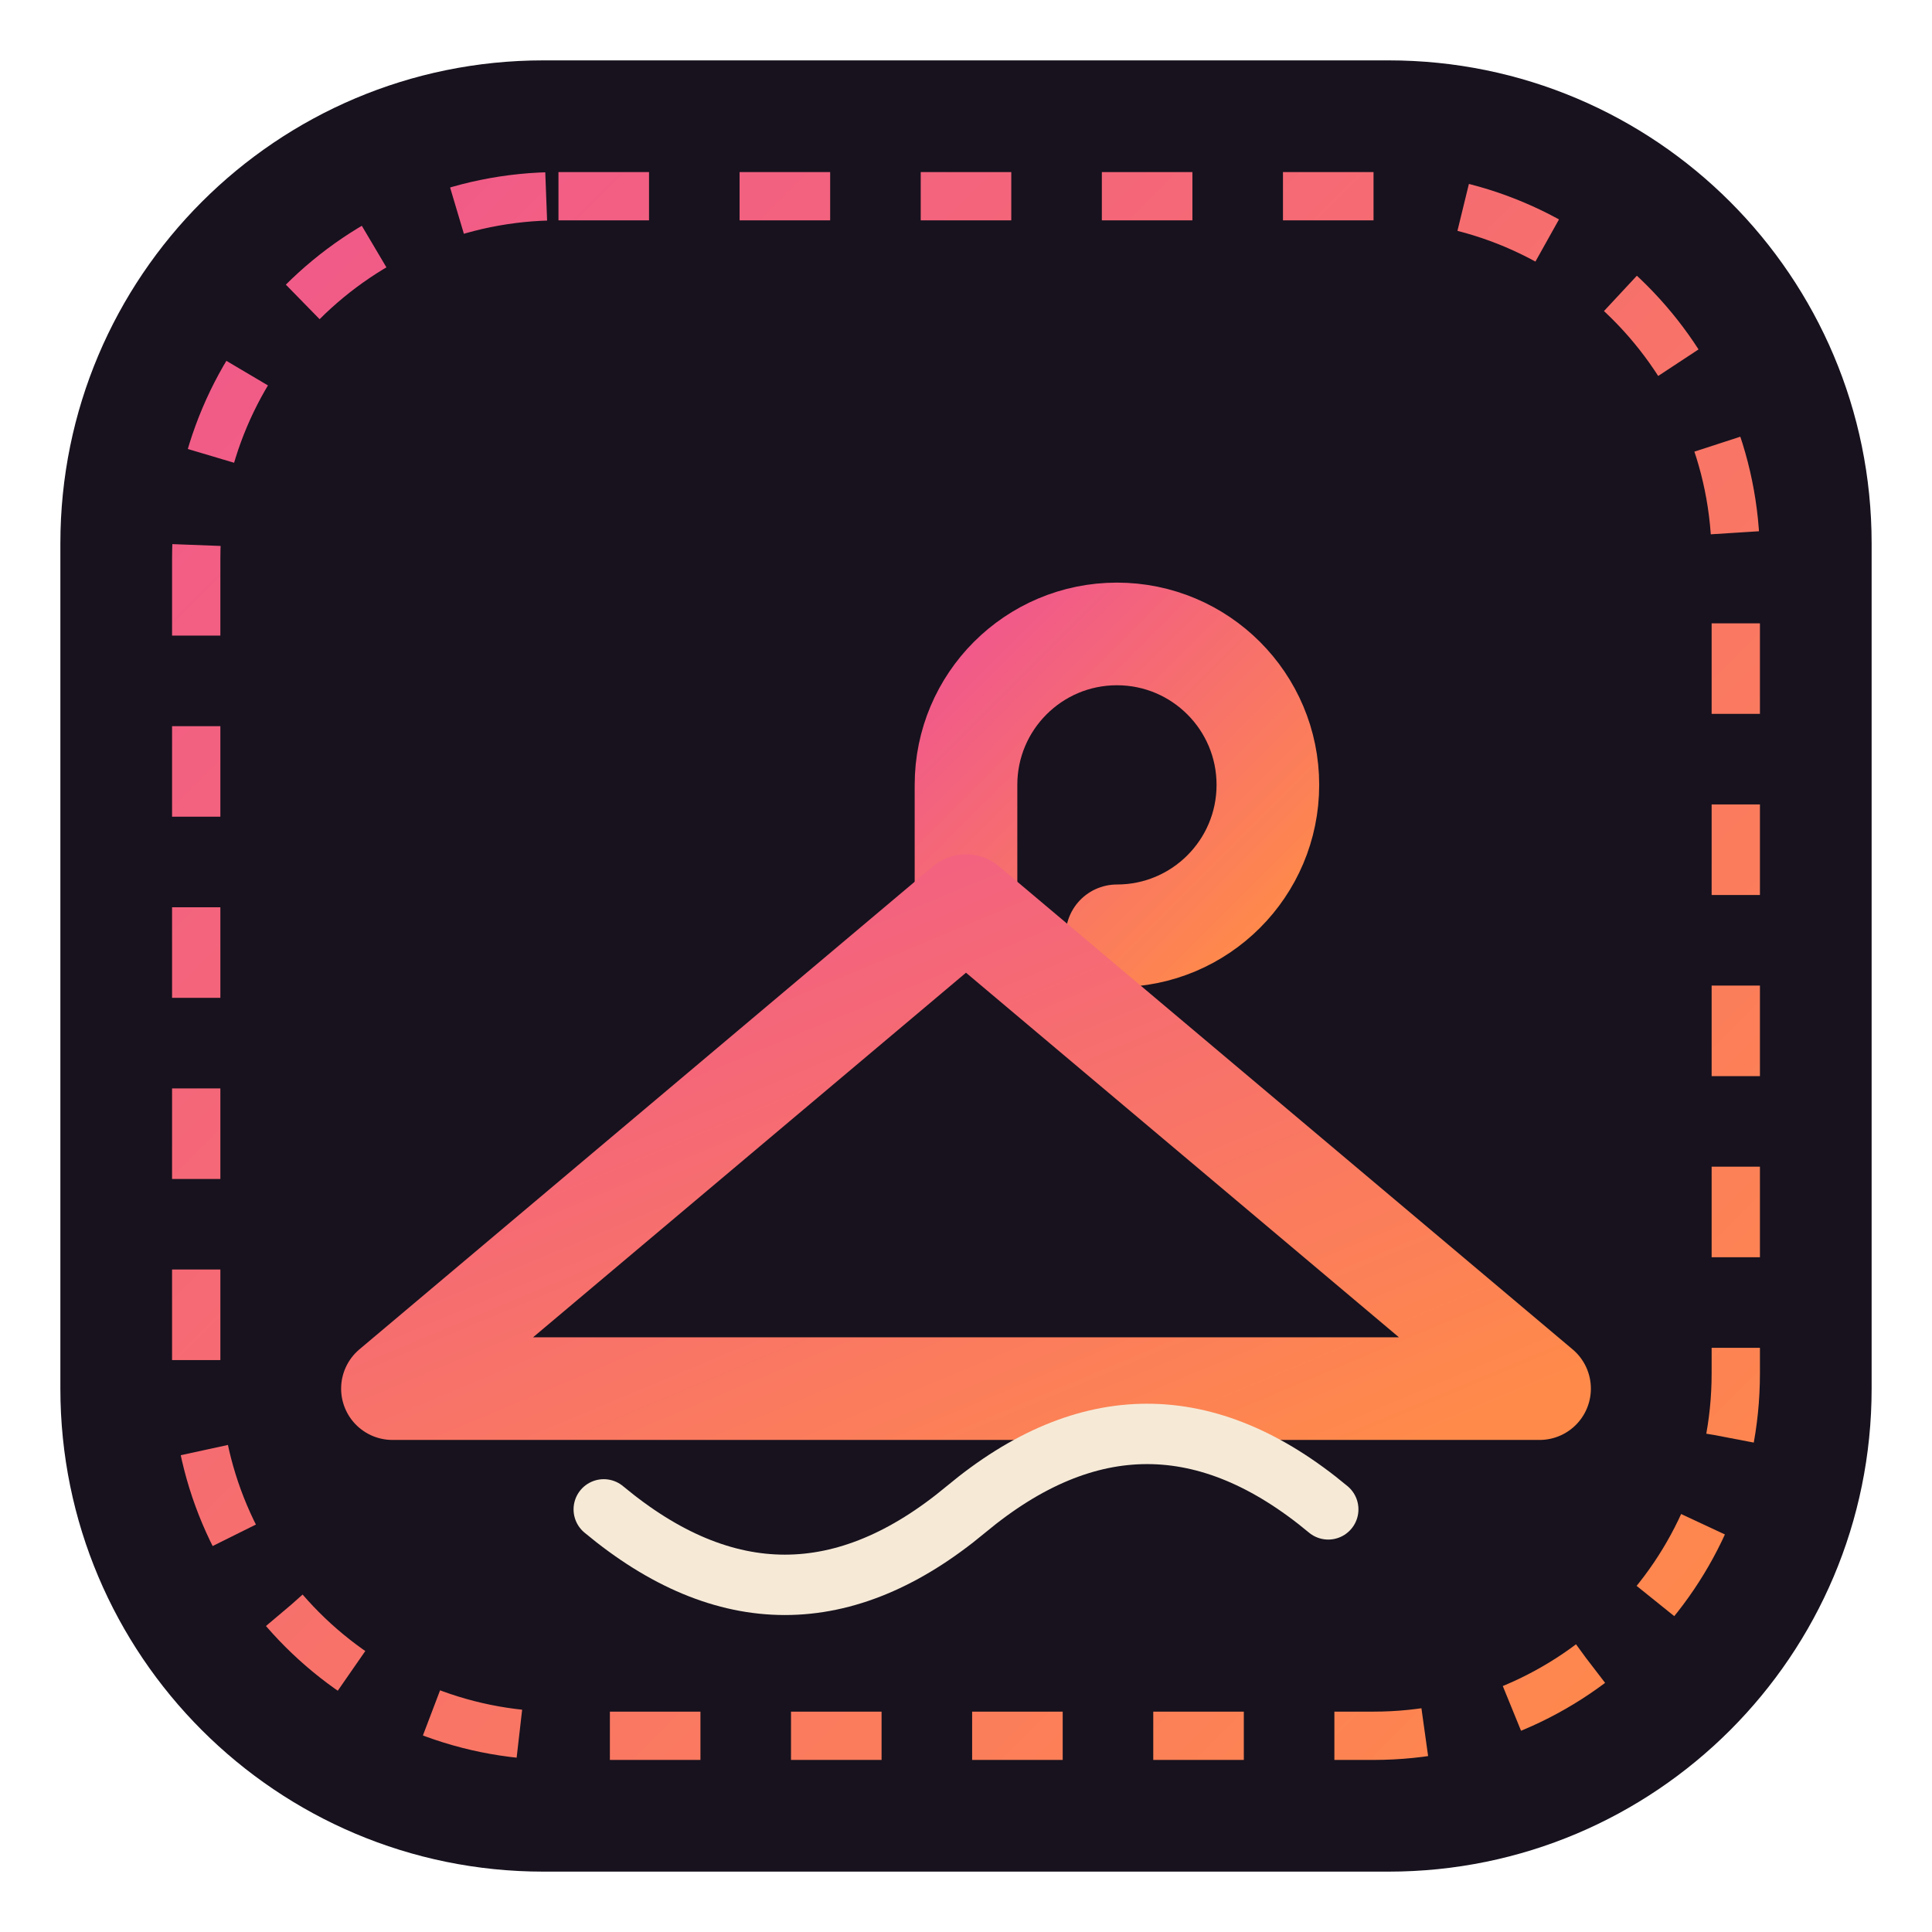
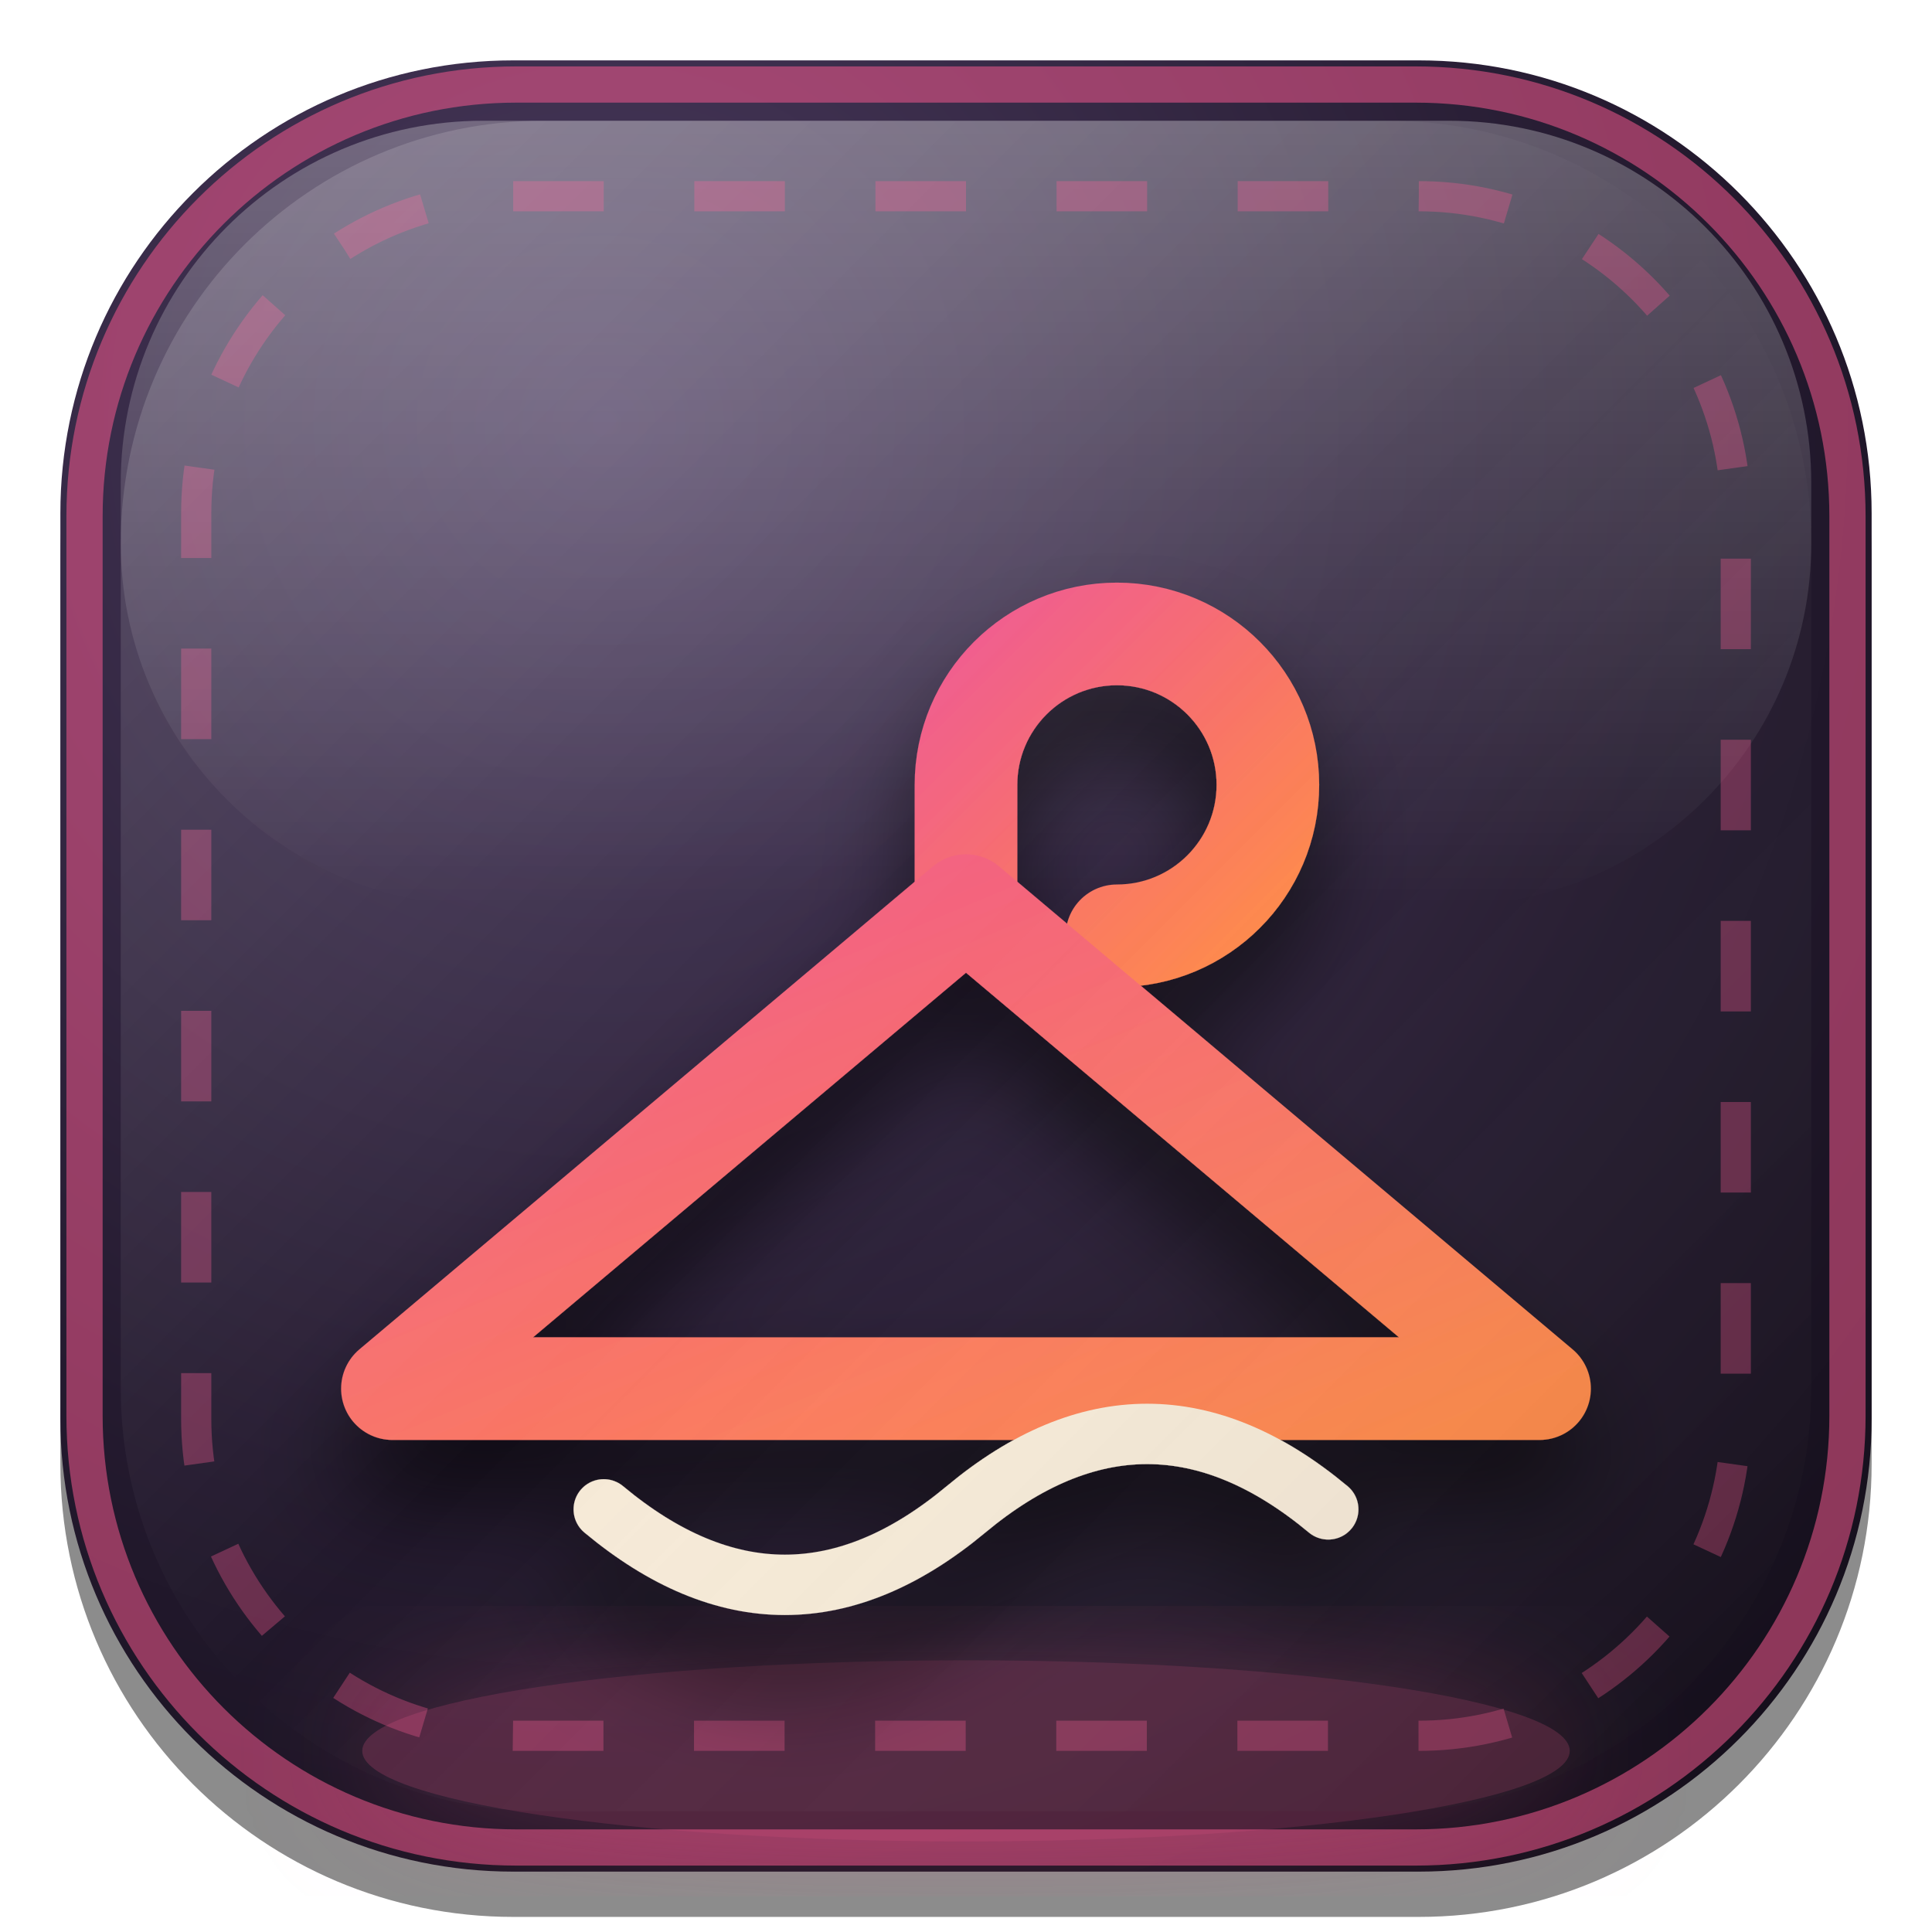
<svg xmlns="http://www.w3.org/2000/svg" viewBox="0 0 64 64" width="64" height="64" role="img">
  <defs>
+     <radialGradient id="bg" cx=".3" cy=".2" r="1.1">
+       <stop offset="0" stop-color="#4a3a5e" />
+       <stop offset=".55" stop-color="#241a2f" />
+       <stop offset="1" stop-color="#0f0b14" />
+     </radialGradient>
+     <linearGradient id="gl" x1="0" y1="0" x2="0" y2="1">
+       <stop offset="0" stop-color="#fff" stop-opacity=".55" />
+       <stop offset="1" stop-color="#fff" stop-opacity="0" />
+     </linearGradient>
+     <linearGradient id="gs" x1="0" y1="0" x2="1" y2="1">
+       <stop offset="0" stop-color="#fff" stop-opacity=".5" />
+       <stop offset=".5" stop-color="#fff" stop-opacity="0" />
+       <stop offset="1" stop-color="#000" stop-opacity=".35" />
+     </linearGradient>
+     <filter id="ds" x="-20%" y="-20%" width="140%" height="150%">
+       <feDropShadow dx="0" dy="2.2" stdDeviation="1.6" flood-color="#000" flood-opacity=".6" />
+     </filter>
+     <filter id="gw" x="-30%" y="-30%" width="160%" height="160%">
+       <feGaussianBlur stdDeviation="2.2" result="b" />
+       <feMerge>
+         <feMergeNode in="b" />
+         <feMergeNode in="SourceGraphic" />
+       </feMerge>
+     </filter>
    <linearGradient id="l" x1="0" y1="0" x2="1" y2="1">
      <stop offset="0" stop-color="#f0588c" />
      <stop offset="1" stop-color="#ff8a4a" />
    </linearGradient>
  </defs>
-   <rect x="2" y="2" width="60" height="60" rx="16" fill="#17121e" />
-   <rect x="6.5" y="6.5" width="51" height="51" rx="12" fill="none" stroke="url(#l)" stroke-width="1.6" stroke-dasharray="3 3" />
-   <g fill="none" stroke="url(#l)" stroke-width="3.4" stroke-linecap="round" stroke-linejoin="round">
-     <path d="M32 30v-4a5 5 0 1 1 5 5" />
-     <path d="M32 30L13 46h38z" />
+   <rect x="2" y="3.5" width="60" height="60" rx="15" fill="#000" opacity=".45" />
+   <rect x="2" y="2" width="60" height="60" rx="15" fill="url(#bg)" />
+   <rect x="2.8" y="2.8" width="58.4" height="58.4" rx="14.3" fill="none" stroke="#f0588c" stroke-opacity=".55" stroke-width="1.2" />
+   <rect x="4" y="4" width="56" height="26" rx="12" fill="url(#gl)" opacity=".5" />
+   <rect x="6.5" y="6.5" width="51" height="51" rx="10.5" fill="none" stroke="#f0588c" stroke-opacity=".35" stroke-width="1" stroke-dasharray="3 3" />
+   <ellipse cx="32" cy="58" rx="20" ry="3" fill="#f0588c" opacity=".25" filter="url(#gw)" />
+   <g filter="url(#ds)">
+     <g fill="none" stroke="url(#l)" stroke-width="3.4" stroke-linecap="round" stroke-linejoin="round">
+       <path d="M32 30v-4a5 5 0 1 1 5 5" />
+       <path d="M32 30L13 46h38z" />
+     </g>
+     <path d="M20 50q6 5 12 0t12 0" fill="none" stroke="#f6ead7" stroke-width="2" stroke-linecap="round" />
  </g>
-   <path d="M20 50q6 5 12 0t12 0" fill="none" stroke="#f6ead7" stroke-width="2" stroke-linecap="round" />
+   <rect x="4" y="4" width="56" height="56" rx="14" fill="url(#gs)" opacity=".35" />
</svg>
